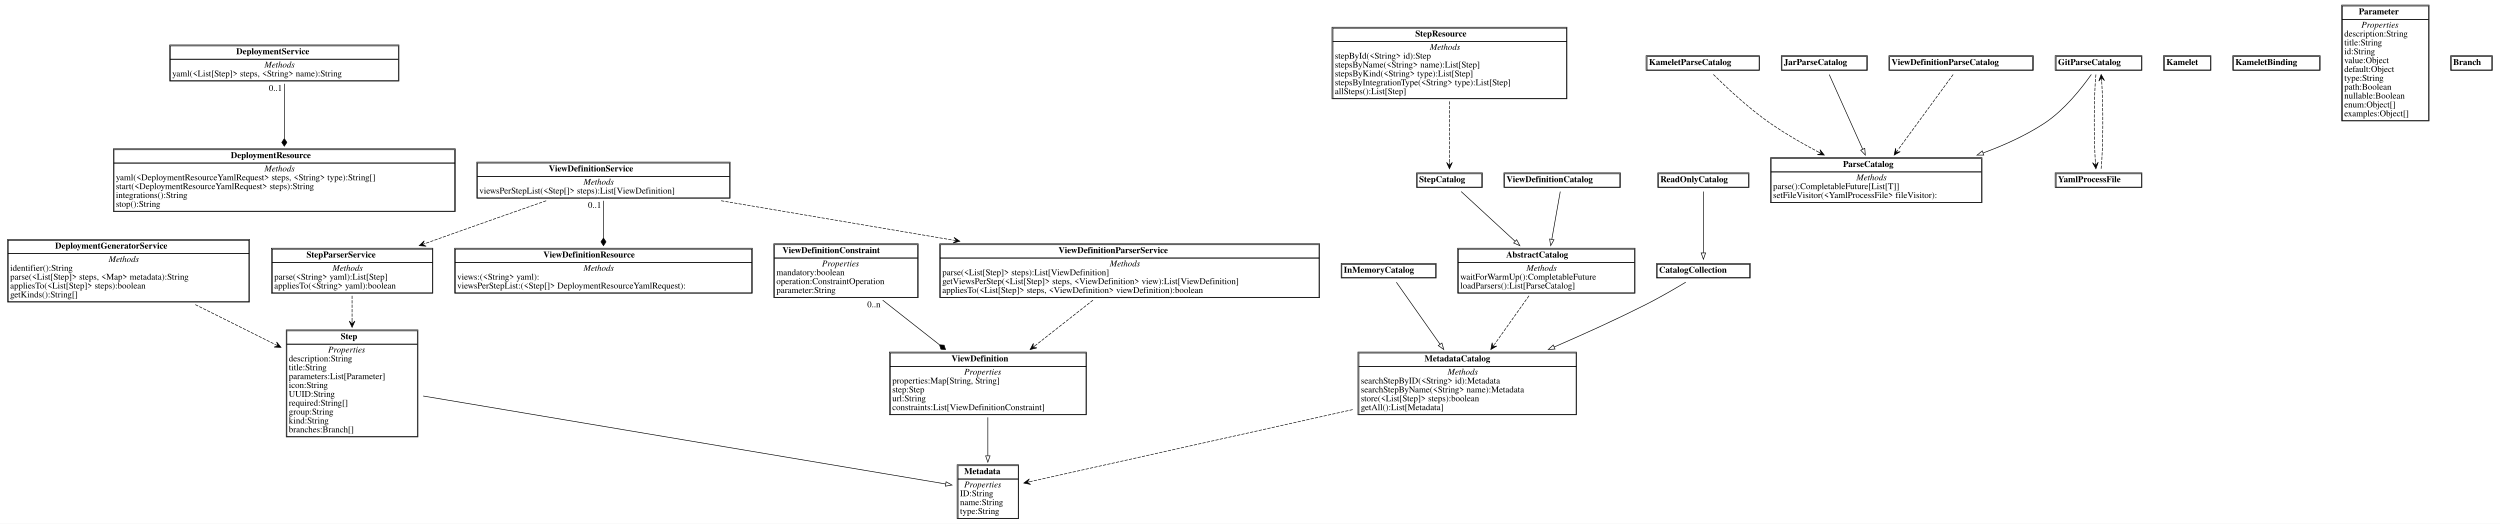
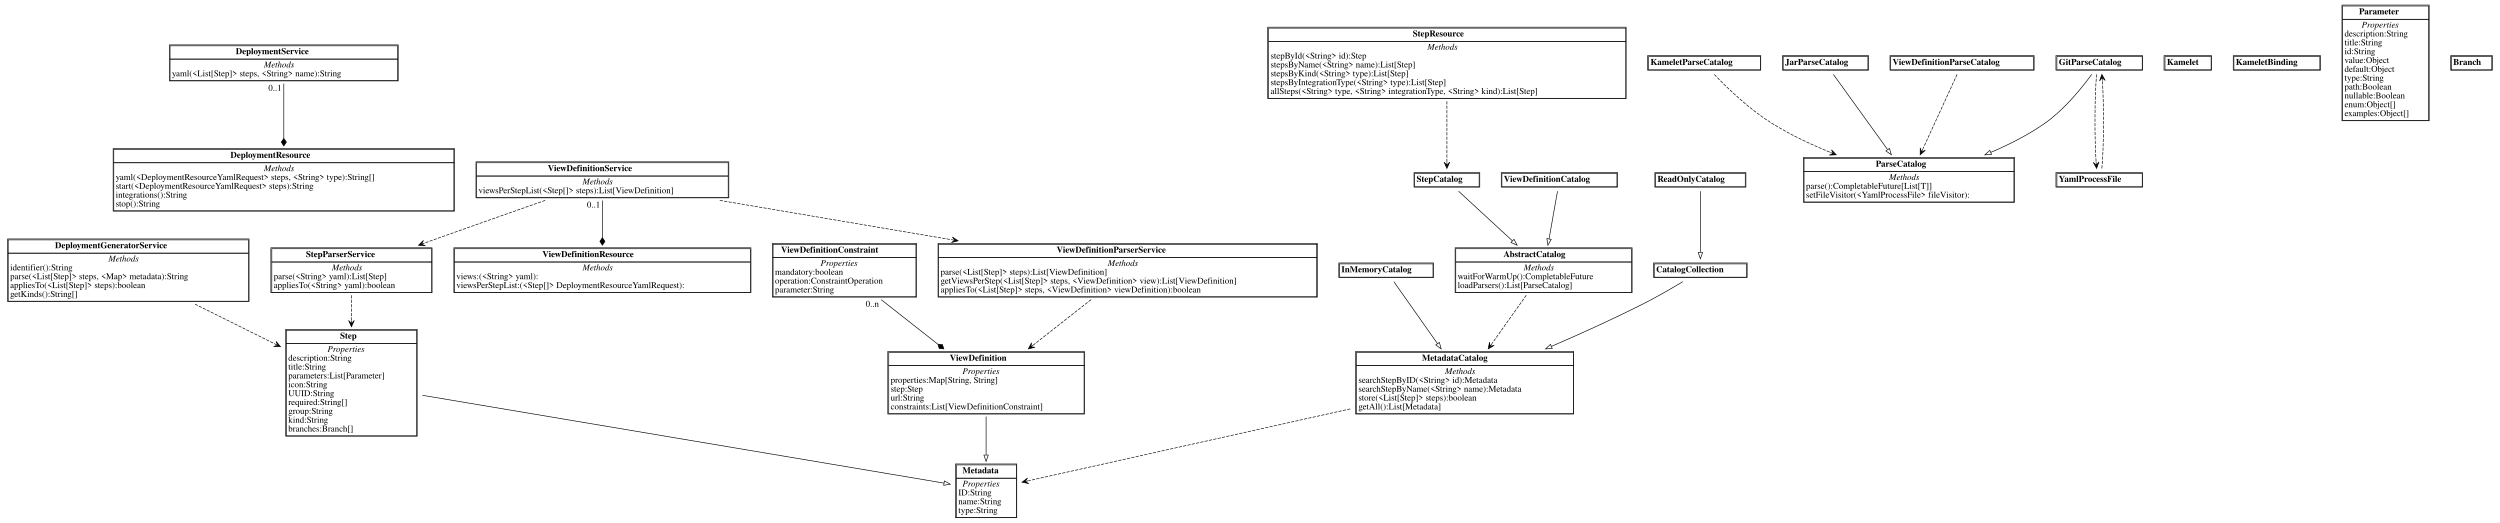
- <svg xmlns="http://www.w3.org/2000/svg" width="3948pt" height="827pt" viewBox="0.00 0.00 3948.00 827.00">
+ <svg xmlns="http://www.w3.org/2000/svg" width="3955pt" height="827pt" viewBox="0.00 0.00 3955.00 827.00">
  <g id="graph0" class="graph" transform="scale(1 1) rotate(0) translate(4 823)">
-     <polygon fill="white" stroke="transparent" points="-4,4 -4,-823 3944,-823 3944,4 -4,4" />
+     <polygon fill="white" stroke="transparent" points="-4,4 -4,-823 3951,-823 3951,4 -4,4" />
    <g id="node1" class="node">
      <polygon fill="none" stroke="black" points="176,-565.5 176,-586.5 714,-586.5 714,-565.5 176,-565.5" />
      <text text-anchor="start" x="360.5" y="-573.3" font-family="Times,serif" font-weight="bold" font-size="14.00">DeploymentResource</text>
      <polygon fill="none" stroke="black" points="176,-489.5 176,-565.5 714,-565.5 714,-489.5 176,-489.5" />
      <text text-anchor="start" x="413.5" y="-552.3" font-family="Times,serif" font-style="italic" font-size="14.00">Methods</text>
      <text text-anchor="start" x="179" y="-538.3" font-family="Times,serif" font-size="14.00">yaml(&lt;DeploymentResourceYamlRequest&gt; steps, &lt;String&gt; type):String[]</text>
      <text text-anchor="start" x="179" y="-524.3" font-family="Times,serif" font-size="14.00">start(&lt;DeploymentResourceYamlRequest&gt; steps):String</text>
      <text text-anchor="start" x="179" y="-510.3" font-family="Times,serif" font-size="14.00">integrations():String</text>
      <text text-anchor="start" x="179" y="-496.3" font-family="Times,serif" font-size="14.00">stop():String</text>
      <polygon fill="none" stroke="black" points="175,-489 175,-588 715,-588 715,-489 175,-489" />
    </g>
    <g id="node2" class="node">
      <polygon fill="none" stroke="black" points="265,-729.5 265,-750.5 625,-750.5 625,-729.5 265,-729.5" />
      <text text-anchor="start" x="369" y="-737.3" font-family="Times,serif" font-weight="bold" font-size="14.00">DeploymentService</text>
      <polygon fill="none" stroke="black" points="265,-695.5 265,-729.5 625,-729.5 625,-695.5 265,-695.5" />
      <text text-anchor="start" x="413.5" y="-716.3" font-family="Times,serif" font-style="italic" font-size="14.00">Methods</text>
      <text text-anchor="start" x="268" y="-702.3" font-family="Times,serif" font-size="14.00">yaml(&lt;List[Step]&gt; steps, &lt;String&gt; name):String</text>
      <polygon fill="none" stroke="black" points="264,-695 264,-752 626,-752 626,-695 264,-695" />
    </g>
    <g id="edge1" class="edge">
      <path fill="none" stroke="black" d="M445,-690.62C445,-666.88 445,-633.65 445,-604.39" />
      <polygon fill="black" stroke="black" points="445,-604.13 441,-598.13 445,-592.13 449,-598.13 445,-604.13" />
      <text text-anchor="middle" x="431" y="-679.42" font-family="Times,serif" font-size="14.00">0..1</text>
    </g>
    <g id="node3" class="node">
-       <polygon fill="none" stroke="black" points="2101,-757.5 2101,-778.5 2470,-778.5 2470,-757.5 2101,-757.5" />
+       <polygon fill="none" stroke="black" points="2003,-757.5 2003,-778.5 2568,-778.5 2568,-757.5 2003,-757.5" />
      <text text-anchor="start" x="2231" y="-765.3" font-family="Times,serif" font-weight="bold" font-size="14.00">StepResource</text>
-       <polygon fill="none" stroke="black" points="2101,-667.5 2101,-757.5 2470,-757.5 2470,-667.5 2101,-667.5" />
+       <polygon fill="none" stroke="black" points="2003,-667.5 2003,-757.5 2568,-757.5 2568,-667.5 2003,-667.5" />
      <text text-anchor="start" x="2254" y="-744.3" font-family="Times,serif" font-style="italic" font-size="14.00">Methods</text>
-       <text text-anchor="start" x="2104" y="-730.3" font-family="Times,serif" font-size="14.00">stepById(&lt;String&gt; id):Step</text>
-       <text text-anchor="start" x="2104" y="-716.3" font-family="Times,serif" font-size="14.00">stepsByName(&lt;String&gt; name):List[Step]</text>
-       <text text-anchor="start" x="2104" y="-702.3" font-family="Times,serif" font-size="14.00">stepsByKind(&lt;String&gt; type):List[Step]</text>
-       <text text-anchor="start" x="2104" y="-688.3" font-family="Times,serif" font-size="14.00">stepsByIntegrationType(&lt;String&gt; type):List[Step]</text>
-       <text text-anchor="start" x="2104" y="-674.3" font-family="Times,serif" font-size="14.00">allSteps():List[Step]</text>
-       <polygon fill="none" stroke="black" points="2099.5,-667 2099.5,-780 2470.5,-780 2470.5,-667 2099.5,-667" />
+       <text text-anchor="start" x="2006" y="-730.3" font-family="Times,serif" font-size="14.00">stepById(&lt;String&gt; id):Step</text>
+       <text text-anchor="start" x="2006" y="-716.3" font-family="Times,serif" font-size="14.00">stepsByName(&lt;String&gt; name):List[Step]</text>
+       <text text-anchor="start" x="2006" y="-702.3" font-family="Times,serif" font-size="14.00">stepsByKind(&lt;String&gt; type):List[Step]</text>
+       <text text-anchor="start" x="2006" y="-688.3" font-family="Times,serif" font-size="14.00">stepsByIntegrationType(&lt;String&gt; type):List[Step]</text>
+       <text text-anchor="start" x="2006" y="-674.3" font-family="Times,serif" font-size="14.00">allSteps(&lt;String&gt; type, &lt;String&gt; integrationType, &lt;String&gt; kind):List[Step]</text>
+       <polygon fill="none" stroke="black" points="2001.5,-667 2001.5,-780 2568.5,-780 2568.5,-667 2001.5,-667" />
    </g>
    <g id="node4" class="node">
      <polygon fill="none" stroke="black" points="2234,-527.5 2234,-548.5 2336,-548.5 2336,-527.5 2234,-527.5" />
      <text text-anchor="start" x="2237" y="-535.3" font-family="Times,serif" font-weight="bold" font-size="14.00">StepCatalog</text>
      <polygon fill="none" stroke="black" points="2233,-527 2233,-550 2337,-550 2337,-527 2233,-527" />
    </g>
    <g id="edge2" class="edge">
      <path fill="none" stroke="black" stroke-dasharray="5,2" d="M2285,-662.83C2285,-630.49 2285,-592.08 2285,-566.82" />
      <polygon fill="black" stroke="black" points="2285,-556.53 2289.5,-566.53 2285,-561.53 2285,-566.53 2285,-566.53 2285,-566.53 2285,-561.53 2280.5,-566.53 2285,-556.53 2285,-556.53" />
    </g>
    <g id="node9" class="node">
      <polygon fill="none" stroke="black" points="2299,-408.5 2299,-429.5 2577,-429.5 2577,-408.5 2299,-408.5" />
      <text text-anchor="start" x="2374.5" y="-416.3" font-family="Times,serif" font-weight="bold" font-size="14.00">AbstractCatalog</text>
      <polygon fill="none" stroke="black" points="2299,-360.5 2299,-408.5 2577,-408.5 2577,-360.5 2299,-360.5" />
      <text text-anchor="start" x="2406.5" y="-395.3" font-family="Times,serif" font-style="italic" font-size="14.00">Methods</text>
      <text text-anchor="start" x="2302" y="-381.3" font-family="Times,serif" font-size="14.00">waitForWarmUp():CompletableFuture</text>
      <text text-anchor="start" x="2302" y="-367.3" font-family="Times,serif" font-size="14.00">loadParsers():List[ParseCatalog]</text>
      <polygon fill="none" stroke="black" points="2298,-360 2298,-431 2578,-431 2578,-360 2298,-360" />
    </g>
    <g id="edge7" class="edge">
      <path fill="none" stroke="black" d="M2303.46,-520.49C2324.39,-501.2 2359.41,-468.93 2388.47,-442.15" />
      <polygon fill="none" stroke="black" points="2391.12,-444.46 2396.1,-435.11 2386.38,-439.31 2391.12,-444.46" />
    </g>
    <g id="node5" class="node">
      <polygon fill="none" stroke="black" points="715,-408.5 715,-429.5 1183,-429.5 1183,-408.5 715,-408.5" />
      <text text-anchor="start" x="854" y="-416.3" font-family="Times,serif" font-weight="bold" font-size="14.00">ViewDefinitionResource</text>
      <polygon fill="none" stroke="black" points="715,-360.5 715,-408.5 1183,-408.5 1183,-360.5 715,-360.5" />
      <text text-anchor="start" x="917.5" y="-395.3" font-family="Times,serif" font-style="italic" font-size="14.00">Methods</text>
      <text text-anchor="start" x="718" y="-381.3" font-family="Times,serif" font-size="14.00">views:(&lt;String&gt; yaml):</text>
      <text text-anchor="start" x="718" y="-367.3" font-family="Times,serif" font-size="14.00">viewsPerStepList:(&lt;Step[]&gt; DeploymentResourceYamlRequest):</text>
      <polygon fill="none" stroke="black" points="714,-360 714,-431 1184,-431 1184,-360 714,-360" />
    </g>
    <g id="node6" class="node">
      <polygon fill="none" stroke="black" points="750,-544.5 750,-565.5 1148,-565.5 1148,-544.5 750,-544.5" />
      <text text-anchor="start" x="862.5" y="-552.3" font-family="Times,serif" font-weight="bold" font-size="14.00">ViewDefinitionService</text>
      <polygon fill="none" stroke="black" points="750,-510.5 750,-544.5 1148,-544.5 1148,-510.5 750,-510.5" />
      <text text-anchor="start" x="917.5" y="-531.3" font-family="Times,serif" font-style="italic" font-size="14.00">Methods</text>
      <text text-anchor="start" x="753" y="-517.3" font-family="Times,serif" font-size="14.00">viewsPerStepList(&lt;Step[]&gt; steps):List[ViewDefinition]</text>
      <polygon fill="none" stroke="black" points="749,-510 749,-567 1149,-567 1149,-510 749,-510" />
    </g>
    <g id="edge3" class="edge">
      <path fill="none" stroke="black" d="M949,-505.86C949,-488.59 949,-466.8 949,-447.23" />
      <polygon fill="black" stroke="black" points="949,-447.07 945,-441.07 949,-435.07 953,-441.07 949,-447.07" />
      <text text-anchor="middle" x="935" y="-494.66" font-family="Times,serif" font-size="14.00">0..1</text>
    </g>
    <g id="node7" class="node">
      <polygon fill="none" stroke="black" points="426,-408.5 426,-429.5 679,-429.5 679,-408.5 426,-408.5" />
      <text text-anchor="start" x="480" y="-416.3" font-family="Times,serif" font-weight="bold" font-size="14.00">StepParserService</text>
      <polygon fill="none" stroke="black" points="426,-360.5 426,-408.5 679,-408.5 679,-360.5 426,-360.5" />
      <text text-anchor="start" x="521" y="-395.3" font-family="Times,serif" font-style="italic" font-size="14.00">Methods</text>
      <text text-anchor="start" x="429" y="-381.3" font-family="Times,serif" font-size="14.00">parse(&lt;String&gt; yaml):List[Step]</text>
      <text text-anchor="start" x="429" y="-367.3" font-family="Times,serif" font-size="14.00">appliesTo(&lt;String&gt; yaml):boolean</text>
      <polygon fill="none" stroke="black" points="424.5,-360 424.5,-431 679.5,-431 679.5,-360 424.5,-360" />
    </g>
    <g id="edge4" class="edge">
      <path fill="none" stroke="black" stroke-dasharray="5,2" d="M858.53,-505.97C810.5,-489.16 750.5,-468.08 697,-449 687.45,-445.59 677.54,-442.04 667.6,-438.47" />
      <polygon fill="black" stroke="black" points="658.07,-435.04 669.01,-434.19 662.78,-436.73 667.48,-438.43 667.48,-438.43 667.48,-438.43 662.78,-436.73 665.96,-442.66 658.07,-435.04 658.07,-435.04" />
    </g>
    <g id="node8" class="node">
      <polygon fill="none" stroke="black" points="1481,-415.5 1481,-436.5 2079,-436.5 2079,-415.5 1481,-415.5" />
      <text text-anchor="start" x="1667.5" y="-423.3" font-family="Times,serif" font-weight="bold" font-size="14.00">ViewDefinitionParserService</text>
      <polygon fill="none" stroke="black" points="1481,-353.5 1481,-415.5 2079,-415.5 2079,-353.5 1481,-353.5" />
      <text text-anchor="start" x="1748.5" y="-402.3" font-family="Times,serif" font-style="italic" font-size="14.00">Methods</text>
      <text text-anchor="start" x="1484" y="-388.3" font-family="Times,serif" font-size="14.00">parse(&lt;List[Step]&gt; steps):List[ViewDefinition]</text>
      <text text-anchor="start" x="1484" y="-374.3" font-family="Times,serif" font-size="14.00">getViewsPerStep(&lt;List[Step]&gt; steps, &lt;ViewDefinition&gt; view):List[ViewDefinition]</text>
      <text text-anchor="start" x="1484" y="-360.3" font-family="Times,serif" font-size="14.00">appliesTo(&lt;List[Step]&gt; steps, &lt;ViewDefinition&gt; viewDefinition):boolean</text>
      <polygon fill="none" stroke="black" points="1480,-353 1480,-438 2080,-438 2080,-353 1480,-353" />
    </g>
    <g id="edge5" class="edge">
      <path fill="none" stroke="black" stroke-dasharray="5,2" d="M1134.72,-505.99C1242.67,-487.67 1380.81,-464.23 1501.56,-443.74" />
      <polygon fill="black" stroke="black" points="1511.7,-442.02 1502.59,-448.13 1506.77,-442.86 1501.84,-443.7 1501.84,-443.7 1501.84,-443.7 1506.77,-442.86 1501.09,-439.26 1511.7,-442.02 1511.7,-442.02" />
    </g>
    <g id="node26" class="node">
      <polygon fill="none" stroke="black" points="449,-279.5 449,-300.5 655,-300.5 655,-279.5 449,-279.5" />
      <text text-anchor="start" x="534" y="-287.3" font-family="Times,serif" font-weight="bold" font-size="14.00">Step</text>
      <polygon fill="none" stroke="black" points="449,-133.5 449,-279.5 655,-279.5 655,-133.5 449,-133.5" />
      <text text-anchor="start" x="514" y="-266.3" font-family="Times,serif" font-style="italic" font-size="14.00">Properties</text>
      <text text-anchor="start" x="452" y="-252.3" font-family="Times,serif" font-size="14.00">description:String</text>
      <text text-anchor="start" x="452" y="-238.3" font-family="Times,serif" font-size="14.00">title:String</text>
      <text text-anchor="start" x="452" y="-224.3" font-family="Times,serif" font-size="14.00">parameters:List[Parameter]</text>
      <text text-anchor="start" x="452" y="-210.3" font-family="Times,serif" font-size="14.00">icon:String</text>
      <text text-anchor="start" x="452" y="-196.3" font-family="Times,serif" font-size="14.00">UUID:String</text>
      <text text-anchor="start" x="452" y="-182.3" font-family="Times,serif" font-size="14.00">required:String[]</text>
      <text text-anchor="start" x="452" y="-168.3" font-family="Times,serif" font-size="14.00">group:String</text>
      <text text-anchor="start" x="452" y="-154.3" font-family="Times,serif" font-size="14.00">kind:String</text>
      <text text-anchor="start" x="452" y="-140.3" font-family="Times,serif" font-size="14.00">branches:Branch[]</text>
      <polygon fill="none" stroke="black" points="448,-133 448,-302 656,-302 656,-133 448,-133" />
    </g>
    <g id="edge23" class="edge">
      <path fill="none" stroke="black" stroke-dasharray="5,2" d="M552,-355.88C552,-343.99 552,-330.32 552,-316.32" />
      <polygon fill="black" stroke="black" points="552,-306.09 556.5,-316.09 552,-311.09 552,-316.09 552,-316.09 552,-316.09 552,-311.09 547.5,-316.09 552,-306.09 552,-306.09" />
    </g>
    <g id="node27" class="node">
      <polygon fill="none" stroke="black" points="1402,-244.5 1402,-265.5 1711,-265.5 1711,-244.5 1402,-244.5" />
      <text text-anchor="start" x="1498.5" y="-252.3" font-family="Times,serif" font-weight="bold" font-size="14.00">ViewDefinition</text>
      <polygon fill="none" stroke="black" points="1402,-168.5 1402,-244.5 1711,-244.5 1711,-168.5 1402,-168.5" />
      <text text-anchor="start" x="1518.5" y="-231.3" font-family="Times,serif" font-style="italic" font-size="14.00">Properties</text>
      <text text-anchor="start" x="1405" y="-217.3" font-family="Times,serif" font-size="14.00">properties:Map[String, String]</text>
      <text text-anchor="start" x="1405" y="-203.3" font-family="Times,serif" font-size="14.00">step:Step</text>
      <text text-anchor="start" x="1405" y="-189.3" font-family="Times,serif" font-size="14.00">url:String</text>
      <text text-anchor="start" x="1405" y="-175.3" font-family="Times,serif" font-size="14.00">constraints:List[ViewDefinitionConstraint]</text>
      <polygon fill="none" stroke="black" points="1400.5,-168 1400.5,-267 1711.5,-267 1711.5,-168 1400.5,-168" />
    </g>
    <g id="edge24" class="edge">
      <path fill="none" stroke="black" stroke-dasharray="5,2" d="M1722.02,-348.95C1694.18,-327.07 1660.47,-300.59 1630.73,-277.22" />
      <polygon fill="black" stroke="black" points="1622.86,-271.03 1633.5,-273.67 1626.79,-274.12 1630.72,-277.21 1630.72,-277.21 1630.72,-277.21 1626.79,-274.12 1627.94,-280.75 1622.86,-271.03 1622.86,-271.03" />
    </g>
    <g id="node10" class="node">
      <polygon fill="none" stroke="black" points="2142,-244.5 2142,-265.5 2485,-265.5 2485,-244.5 2142,-244.5" />
      <text text-anchor="start" x="2245.5" y="-252.3" font-family="Times,serif" font-weight="bold" font-size="14.00">MetadataCatalog</text>
      <polygon fill="none" stroke="black" points="2142,-168.5 2142,-244.5 2485,-244.5 2485,-168.5 2142,-168.5" />
      <text text-anchor="start" x="2282" y="-231.3" font-family="Times,serif" font-style="italic" font-size="14.00">Methods</text>
      <text text-anchor="start" x="2145" y="-217.3" font-family="Times,serif" font-size="14.00">searchStepByID(&lt;String&gt; id):Metadata</text>
      <text text-anchor="start" x="2145" y="-203.3" font-family="Times,serif" font-size="14.00">searchStepByName(&lt;String&gt; name):Metadata</text>
      <text text-anchor="start" x="2145" y="-189.3" font-family="Times,serif" font-size="14.00">store(&lt;List[Step]&gt; steps):boolean</text>
      <text text-anchor="start" x="2145" y="-175.3" font-family="Times,serif" font-size="14.00">getAll():List[Metadata]</text>
      <polygon fill="none" stroke="black" points="2140.5,-168 2140.5,-267 2485.5,-267 2485.5,-168 2140.5,-168" />
    </g>
    <g id="edge6" class="edge">
      <path fill="none" stroke="black" stroke-dasharray="5,2" d="M2410.57,-355.88C2394.68,-333.51 2374.33,-304.86 2356.33,-279.51" />
      <polygon fill="black" stroke="black" points="2350.33,-271.05 2359.78,-276.6 2353.22,-275.13 2356.12,-279.21 2356.12,-279.21 2356.12,-279.21 2353.22,-275.13 2352.45,-281.81 2350.33,-271.05 2350.33,-271.05" />
    </g>
    <g id="node16" class="node">
      <polygon fill="none" stroke="black" points="1509,-66.5 1509,-87.5 1604,-87.5 1604,-66.5 1509,-66.5" />
      <text text-anchor="start" x="1518.5" y="-74.3" font-family="Times,serif" font-weight="bold" font-size="14.00">Metadata</text>
      <polygon fill="none" stroke="black" points="1509,-4.5 1509,-66.5 1604,-66.5 1604,-4.5 1509,-4.5" />
      <text text-anchor="start" x="1518.5" y="-53.3" font-family="Times,serif" font-style="italic" font-size="14.00">Properties</text>
      <text text-anchor="start" x="1512" y="-39.3" font-family="Times,serif" font-size="14.00">ID:String</text>
      <text text-anchor="start" x="1512" y="-25.3" font-family="Times,serif" font-size="14.00">name:String</text>
      <text text-anchor="start" x="1512" y="-11.3" font-family="Times,serif" font-size="14.00">type:String</text>
      <polygon fill="none" stroke="black" points="1507.5,-4 1507.5,-89 1604.5,-89 1604.5,-4 1507.5,-4" />
    </g>
    <g id="edge10" class="edge">
      <path fill="none" stroke="black" stroke-dasharray="5,2" d="M2132.16,-176.13C1968.29,-139.54 1735.7,-87.62 1622.73,-62.4" />
      <polygon fill="black" stroke="black" points="1612.83,-60.19 1623.57,-57.98 1617.71,-61.28 1622.59,-62.37 1622.59,-62.37 1622.59,-62.37 1617.71,-61.28 1621.61,-66.76 1612.83,-60.19 1612.83,-60.19" />
    </g>
    <g id="node11" class="node">
      <polygon fill="none" stroke="black" points="2372,-527.5 2372,-548.5 2554,-548.5 2554,-527.5 2372,-527.5" />
      <text text-anchor="start" x="2375" y="-535.3" font-family="Times,serif" font-weight="bold" font-size="14.00">ViewDefinitionCatalog</text>
      <polygon fill="none" stroke="black" points="2371,-527 2371,-550 2555,-550 2555,-527 2371,-527" />
    </g>
    <g id="edge8" class="edge">
      <path fill="none" stroke="black" d="M2459.98,-520.49C2456.69,-501.93 2451.28,-471.38 2446.64,-445.25" />
      <polygon fill="none" stroke="black" points="2450.04,-444.35 2444.85,-435.11 2443.15,-445.57 2450.04,-444.35" />
    </g>
    <g id="node12" class="node">
-       <polygon fill="none" stroke="black" points="2597,-712.5 2597,-733.5 2774,-733.5 2774,-712.5 2597,-712.5" />
-       <text text-anchor="start" x="2600" y="-720.3" font-family="Times,serif" font-weight="bold" font-size="14.00">KameletParseCatalog</text>
-       <polygon fill="none" stroke="black" points="2595.5,-712 2595.5,-735 2774.5,-735 2774.5,-712 2595.5,-712" />
+       <polygon fill="none" stroke="black" points="2604,-712.5 2604,-733.5 2781,-733.5 2781,-712.5 2604,-712.5" />
+       <text text-anchor="start" x="2607" y="-720.3" font-family="Times,serif" font-weight="bold" font-size="14.00">KameletParseCatalog</text>
+       <polygon fill="none" stroke="black" points="2602.5,-712 2602.5,-735 2781.5,-735 2781.5,-712 2602.5,-712" />
    </g>
    <g id="node13" class="node">
-       <polygon fill="none" stroke="black" points="2793,-551.5 2793,-572.5 3125,-572.5 3125,-551.5 2793,-551.5" />
-       <text text-anchor="start" x="2906.5" y="-559.3" font-family="Times,serif" font-weight="bold" font-size="14.00">ParseCatalog</text>
-       <polygon fill="none" stroke="black" points="2793,-503.5 2793,-551.5 3125,-551.5 3125,-503.5 2793,-503.5" />
-       <text text-anchor="start" x="2927.5" y="-538.3" font-family="Times,serif" font-style="italic" font-size="14.00">Methods</text>
-       <text text-anchor="start" x="2796" y="-524.3" font-family="Times,serif" font-size="14.00">parse():CompletableFuture[List[T]]</text>
-       <text text-anchor="start" x="2796" y="-510.3" font-family="Times,serif" font-size="14.00">setFileVisitor(&lt;YamlProcessFile&gt; fileVisitor):</text>
-       <polygon fill="none" stroke="black" points="2792,-503 2792,-574 3126,-574 3126,-503 2792,-503" />
+       <polygon fill="none" stroke="black" points="2850,-551.5 2850,-572.5 3182,-572.5 3182,-551.5 2850,-551.5" />
+       <text text-anchor="start" x="2963.5" y="-559.3" font-family="Times,serif" font-weight="bold" font-size="14.00">ParseCatalog</text>
+       <polygon fill="none" stroke="black" points="2850,-503.5 2850,-551.5 3182,-551.5 3182,-503.5 2850,-503.5" />
+       <text text-anchor="start" x="2984.5" y="-538.3" font-family="Times,serif" font-style="italic" font-size="14.00">Methods</text>
+       <text text-anchor="start" x="2853" y="-524.3" font-family="Times,serif" font-size="14.00">parse():CompletableFuture[List[T]]</text>
+       <text text-anchor="start" x="2853" y="-510.3" font-family="Times,serif" font-size="14.00">setFileVisitor(&lt;YamlProcessFile&gt; fileVisitor):</text>
+       <polygon fill="none" stroke="black" points="2849,-503 2849,-574 3183,-574 3183,-503 2849,-503" />
    </g>
    <g id="edge9" class="edge">
-       <path fill="none" stroke="black" stroke-dasharray="5,2" d="M2701.74,-705.43C2721.96,-685.38 2757.56,-651.84 2792,-628 2815.65,-611.63 2842.69,-596.09 2868.02,-582.74" />
-       <polygon fill="black" stroke="black" points="2876.9,-578.11 2870.11,-586.72 2872.47,-580.42 2868.03,-582.73 2868.03,-582.73 2868.03,-582.73 2872.47,-580.42 2865.95,-578.74 2876.9,-578.11 2876.9,-578.11" />
+       <path fill="none" stroke="black" stroke-dasharray="5,2" d="M2707.99,-705.19C2727.76,-684.6 2763.2,-650.21 2799,-628 2827.51,-610.31 2860.17,-594.83 2891.35,-581.98" />
+       <polygon fill="black" stroke="black" points="2900.97,-578.07 2893.4,-586 2896.34,-579.95 2891.71,-581.83 2891.71,-581.83 2891.71,-581.83 2896.34,-579.95 2890.02,-577.66 2900.97,-578.07 2900.97,-578.07" />
    </g>
    <g id="node14" class="node">
-       <polygon fill="none" stroke="black" points="3414,-712.5 3414,-733.5 3487,-733.5 3487,-712.5 3414,-712.5" />
-       <text text-anchor="start" x="3417" y="-720.3" font-family="Times,serif" font-weight="bold" font-size="14.00">Kamelet</text>
-       <polygon fill="none" stroke="black" points="3412.5,-712 3412.5,-735 3487.5,-735 3487.5,-712 3412.5,-712" />
+       <polygon fill="none" stroke="black" points="3421,-712.5 3421,-733.5 3494,-733.5 3494,-712.5 3421,-712.5" />
+       <text text-anchor="start" x="3424" y="-720.3" font-family="Times,serif" font-weight="bold" font-size="14.00">Kamelet</text>
+       <polygon fill="none" stroke="black" points="3419.5,-712 3419.5,-735 3494.5,-735 3494.5,-712 3419.5,-712" />
    </g>
    <g id="node15" class="node">
-       <polygon fill="none" stroke="black" points="3523,-712.5 3523,-733.5 3659,-733.5 3659,-712.5 3523,-712.5" />
-       <text text-anchor="start" x="3526" y="-720.3" font-family="Times,serif" font-weight="bold" font-size="14.00">KameletBinding</text>
-       <polygon fill="none" stroke="black" points="3522,-712 3522,-735 3660,-735 3660,-712 3522,-712" />
+       <polygon fill="none" stroke="black" points="3530,-712.5 3530,-733.5 3666,-733.5 3666,-712.5 3530,-712.5" />
+       <text text-anchor="start" x="3533" y="-720.3" font-family="Times,serif" font-weight="bold" font-size="14.00">KameletBinding</text>
+       <polygon fill="none" stroke="black" points="3529,-712 3529,-735 3667,-735 3667,-712 3529,-712" />
    </g>
    <g id="node17" class="node">
      <polygon fill="none" stroke="black" points="2613,-384.5 2613,-405.5 2759,-405.5 2759,-384.5 2613,-384.5" />
      <text text-anchor="start" x="2616" y="-392.3" font-family="Times,serif" font-weight="bold" font-size="14.00">CatalogCollection</text>
      <polygon fill="none" stroke="black" points="2612,-384 2612,-407 2760,-407 2760,-384 2612,-384" />
    </g>
    <g id="edge11" class="edge">
      <path fill="none" stroke="black" d="M2658.16,-377.37C2640.37,-366.69 2616.65,-352.94 2595,-342 2548.6,-318.55 2496.76,-295.09 2450.29,-275.01" />
      <polygon fill="none" stroke="black" points="2451.65,-271.78 2441.08,-271.04 2448.88,-278.21 2451.65,-271.78" />
    </g>
    <g id="node18" class="node">
      <polygon fill="none" stroke="black" points="2115,-384.5 2115,-405.5 2263,-405.5 2263,-384.5 2115,-384.5" />
      <text text-anchor="start" x="2118" y="-392.3" font-family="Times,serif" font-weight="bold" font-size="14.00">InMemoryCatalog</text>
      <polygon fill="none" stroke="black" points="2114,-384 2114,-407 2264,-407 2264,-384 2114,-384" />
    </g>
    <g id="edge12" class="edge">
      <path fill="none" stroke="black" d="M2201.12,-377.3C2217.03,-354.72 2245.8,-313.88 2270.18,-279.27" />
      <polygon fill="none" stroke="black" points="2273.06,-281.27 2275.95,-271.08 2267.33,-277.24 2273.06,-281.27" />
    </g>
    <g id="node19" class="node">
      <polygon fill="none" stroke="black" points="2615,-527.5 2615,-548.5 2757,-548.5 2757,-527.5 2615,-527.5" />
      <text text-anchor="start" x="2618" y="-535.3" font-family="Times,serif" font-weight="bold" font-size="14.00">ReadOnlyCatalog</text>
      <polygon fill="none" stroke="black" points="2614,-527 2614,-550 2758,-550 2758,-527 2614,-527" />
    </g>
    <g id="edge13" class="edge">
      <path fill="none" stroke="black" d="M2686,-520.49C2686,-496.46 2686,-452.31 2686,-423.7" />
      <polygon fill="none" stroke="black" points="2689.5,-423.57 2686,-413.57 2682.5,-423.57 2689.5,-423.57" />
    </g>
    <g id="node20" class="node">
-       <polygon fill="none" stroke="black" points="3243,-712.5 3243,-733.5 3378,-733.5 3378,-712.5 3243,-712.5" />
-       <text text-anchor="start" x="3246" y="-720.3" font-family="Times,serif" font-weight="bold" font-size="14.00">GitParseCatalog</text>
-       <polygon fill="none" stroke="black" points="3241.5,-712 3241.5,-735 3378.5,-735 3378.5,-712 3241.5,-712" />
+       <polygon fill="none" stroke="black" points="3250,-712.5 3250,-733.5 3385,-733.5 3385,-712.5 3250,-712.5" />
+       <text text-anchor="start" x="3253" y="-720.3" font-family="Times,serif" font-weight="bold" font-size="14.00">GitParseCatalog</text>
+       <polygon fill="none" stroke="black" points="3248.5,-712 3248.5,-735 3385.5,-735 3385.5,-712 3248.5,-712" />
    </g>
    <g id="edge14" class="edge">
-       <path fill="none" stroke="black" d="M3298.62,-705.38C3283.8,-684.33 3255.97,-648.83 3224,-628 3194.87,-609.02 3161.28,-593.74 3128.01,-581.56" />
-       <polygon fill="none" stroke="black" points="3128.76,-578.11 3118.17,-578.04 3126.41,-584.7 3128.76,-578.11" />
+       <path fill="none" stroke="black" d="M3305.13,-705.37C3290,-684.63 3262.06,-649.78 3231,-628 3205.13,-609.86 3174.98,-594.54 3145.58,-582.01" />
+       <polygon fill="none" stroke="black" points="3146.65,-578.66 3136.07,-578.04 3143.95,-585.12 3146.65,-578.66" />
    </g>
    <g id="node21" class="node">
-       <polygon fill="none" stroke="black" points="3243,-527.5 3243,-548.5 3378,-548.5 3378,-527.5 3243,-527.5" />
-       <text text-anchor="start" x="3246" y="-535.3" font-family="Times,serif" font-weight="bold" font-size="14.00">YamlProcessFile</text>
-       <polygon fill="none" stroke="black" points="3241.5,-527 3241.5,-550 3378.5,-550 3378.5,-527 3241.5,-527" />
+       <polygon fill="none" stroke="black" points="3250,-527.5 3250,-548.5 3385,-548.5 3385,-527.5 3250,-527.5" />
+       <text text-anchor="start" x="3253" y="-535.3" font-family="Times,serif" font-weight="bold" font-size="14.00">YamlProcessFile</text>
+       <polygon fill="none" stroke="black" points="3248.5,-527 3248.5,-550 3385.5,-550 3385.5,-527 3248.5,-527" />
    </g>
    <g id="edge15" class="edge">
-       <path fill="none" stroke="black" stroke-dasharray="5,2" d="M3305.85,-705.28C3302.69,-673.46 3302.41,-605.19 3305.02,-566.93" />
-       <polygon fill="black" stroke="black" points="3305.87,-556.54 3309.54,-566.87 3305.46,-561.52 3305.05,-566.5 3305.05,-566.5 3305.05,-566.5 3305.46,-561.52 3300.57,-566.13 3305.87,-556.54 3305.87,-556.54" />
+       <path fill="none" stroke="black" stroke-dasharray="5,2" d="M3312.85,-705.28C3309.69,-673.46 3309.41,-605.19 3312.02,-566.93" />
+       <polygon fill="black" stroke="black" points="3312.87,-556.54 3316.54,-566.87 3312.46,-561.52 3312.05,-566.5 3312.05,-566.5 3312.05,-566.5 3312.46,-561.52 3307.57,-566.13 3312.87,-556.54 3312.87,-556.54" />
    </g>
    <g id="edge17" class="edge">
-       <path fill="none" stroke="black" stroke-dasharray="5,2" d="M3314.13,-556.54C3317.3,-588.23 3317.59,-656.48 3315,-694.86" />
-       <polygon fill="black" stroke="black" points="3314.15,-705.28 3310.48,-694.95 3314.55,-700.3 3314.96,-695.32 3314.96,-695.32 3314.96,-695.32 3314.55,-700.3 3319.45,-695.68 3314.15,-705.28 3314.15,-705.28" />
+       <path fill="none" stroke="black" stroke-dasharray="5,2" d="M3321.13,-556.54C3324.3,-588.23 3324.59,-656.48 3322,-694.86" />
+       <polygon fill="black" stroke="black" points="3321.15,-705.28 3317.48,-694.95 3321.55,-700.3 3321.96,-695.32 3321.96,-695.32 3321.96,-695.32 3321.55,-700.3 3326.45,-695.68 3321.15,-705.28 3321.15,-705.28" />
    </g>
    <g id="node22" class="node">
-       <polygon fill="none" stroke="black" points="2810,-712.5 2810,-733.5 2944,-733.5 2944,-712.5 2810,-712.5" />
-       <text text-anchor="start" x="2813" y="-720.3" font-family="Times,serif" font-weight="bold" font-size="14.00">JarParseCatalog</text>
-       <polygon fill="none" stroke="black" points="2809,-712 2809,-735 2945,-735 2945,-712 2809,-712" />
+       <polygon fill="none" stroke="black" points="2817,-712.5 2817,-733.5 2951,-733.5 2951,-712.5 2817,-712.5" />
+       <text text-anchor="start" x="2820" y="-720.3" font-family="Times,serif" font-weight="bold" font-size="14.00">JarParseCatalog</text>
+       <polygon fill="none" stroke="black" points="2816,-712 2816,-735 2952,-735 2952,-712 2816,-712" />
    </g>
    <g id="edge16" class="edge">
-       <path fill="none" stroke="black" d="M2884.71,-705.28C2896.66,-678.63 2920.06,-626.4 2937.42,-587.65" />
-       <polygon fill="none" stroke="black" points="2940.8,-588.68 2941.7,-578.12 2934.41,-585.81 2940.8,-588.68" />
+       <path fill="none" stroke="black" d="M2896.42,-705.28C2915.81,-678.4 2953.96,-625.51 2981.97,-586.67" />
+       <polygon fill="none" stroke="black" points="2985.13,-588.28 2988.14,-578.12 2979.46,-584.18 2985.13,-588.28" />
    </g>
    <g id="node23" class="node">
-       <polygon fill="none" stroke="black" points="2980,-712.5 2980,-733.5 3206,-733.5 3206,-712.5 2980,-712.5" />
-       <text text-anchor="start" x="2983" y="-720.3" font-family="Times,serif" font-weight="bold" font-size="14.00">ViewDefinitionParseCatalog</text>
-       <polygon fill="none" stroke="black" points="2979,-712 2979,-735 3207,-735 3207,-712 2979,-712" />
+       <polygon fill="none" stroke="black" points="2987,-712.5 2987,-733.5 3213,-733.5 3213,-712.5 2987,-712.5" />
+       <text text-anchor="start" x="2990" y="-720.3" font-family="Times,serif" font-weight="bold" font-size="14.00">ViewDefinitionParseCatalog</text>
+       <polygon fill="none" stroke="black" points="2986,-712 2986,-735 3214,-735 3214,-712 2986,-712" />
    </g>
    <g id="edge18" class="edge">
-       <path fill="none" stroke="black" stroke-dasharray="5,2" d="M3080.39,-705.28C3060.71,-678.4 3021.98,-625.51 2993.54,-586.67" />
-       <polygon fill="black" stroke="black" points="2987.28,-578.12 2996.82,-583.53 2990.23,-582.15 2993.19,-586.19 2993.19,-586.19 2993.19,-586.19 2990.23,-582.15 2989.56,-588.85 2987.28,-578.12 2987.28,-578.12" />
+       <path fill="none" stroke="black" stroke-dasharray="5,2" d="M3092.1,-705.28C3079.86,-678.63 3055.89,-626.4 3038.1,-587.65" />
+       <polygon fill="black" stroke="black" points="3033.73,-578.12 3041.99,-585.33 3035.81,-582.66 3037.9,-587.21 3037.9,-587.21 3037.9,-587.21 3035.81,-582.66 3033.81,-589.08 3033.73,-578.12 3033.73,-578.12" />
    </g>
    <g id="node24" class="node">
-       <polygon fill="none" stroke="black" points="3695,-792.5 3695,-813.5 3831,-813.5 3831,-792.5 3695,-792.5" />
-       <text text-anchor="start" x="3721" y="-800.3" font-family="Times,serif" font-weight="bold" font-size="14.00">Parameter</text>
-       <polygon fill="none" stroke="black" points="3695,-632.5 3695,-792.5 3831,-792.5 3831,-632.5 3695,-632.5" />
-       <text text-anchor="start" x="3725" y="-779.3" font-family="Times,serif" font-style="italic" font-size="14.00">Properties</text>
-       <text text-anchor="start" x="3698" y="-765.3" font-family="Times,serif" font-size="14.00">description:String</text>
-       <text text-anchor="start" x="3698" y="-751.3" font-family="Times,serif" font-size="14.00">title:String</text>
-       <text text-anchor="start" x="3698" y="-737.3" font-family="Times,serif" font-size="14.00">id:String</text>
-       <text text-anchor="start" x="3698" y="-723.3" font-family="Times,serif" font-size="14.00">value:Object</text>
-       <text text-anchor="start" x="3698" y="-709.3" font-family="Times,serif" font-size="14.00">default:Object</text>
-       <text text-anchor="start" x="3698" y="-695.3" font-family="Times,serif" font-size="14.00">type:String</text>
-       <text text-anchor="start" x="3698" y="-681.3" font-family="Times,serif" font-size="14.00">path:Boolean</text>
-       <text text-anchor="start" x="3698" y="-667.3" font-family="Times,serif" font-size="14.00">nullable:Boolean</text>
-       <text text-anchor="start" x="3698" y="-653.3" font-family="Times,serif" font-size="14.00">enum:Object[]</text>
-       <text text-anchor="start" x="3698" y="-639.3" font-family="Times,serif" font-size="14.00">examples:Object[]</text>
-       <polygon fill="none" stroke="black" points="3694,-632 3694,-815 3832,-815 3832,-632 3694,-632" />
+       <polygon fill="none" stroke="black" points="3702,-792.5 3702,-813.5 3838,-813.5 3838,-792.5 3702,-792.5" />
+       <text text-anchor="start" x="3728" y="-800.3" font-family="Times,serif" font-weight="bold" font-size="14.00">Parameter</text>
+       <polygon fill="none" stroke="black" points="3702,-632.5 3702,-792.5 3838,-792.5 3838,-632.5 3702,-632.5" />
+       <text text-anchor="start" x="3732" y="-779.3" font-family="Times,serif" font-style="italic" font-size="14.00">Properties</text>
+       <text text-anchor="start" x="3705" y="-765.3" font-family="Times,serif" font-size="14.00">description:String</text>
+       <text text-anchor="start" x="3705" y="-751.3" font-family="Times,serif" font-size="14.00">title:String</text>
+       <text text-anchor="start" x="3705" y="-737.3" font-family="Times,serif" font-size="14.00">id:String</text>
+       <text text-anchor="start" x="3705" y="-723.3" font-family="Times,serif" font-size="14.00">value:Object</text>
+       <text text-anchor="start" x="3705" y="-709.3" font-family="Times,serif" font-size="14.00">default:Object</text>
+       <text text-anchor="start" x="3705" y="-695.3" font-family="Times,serif" font-size="14.00">type:String</text>
+       <text text-anchor="start" x="3705" y="-681.3" font-family="Times,serif" font-size="14.00">path:Boolean</text>
+       <text text-anchor="start" x="3705" y="-667.3" font-family="Times,serif" font-size="14.00">nullable:Boolean</text>
+       <text text-anchor="start" x="3705" y="-653.3" font-family="Times,serif" font-size="14.00">enum:Object[]</text>
+       <text text-anchor="start" x="3705" y="-639.3" font-family="Times,serif" font-size="14.00">examples:Object[]</text>
+       <polygon fill="none" stroke="black" points="3701,-632 3701,-815 3839,-815 3839,-632 3701,-632" />
    </g>
    <g id="node25" class="node">
-       <polygon fill="none" stroke="black" points="3867,-712.5 3867,-733.5 3931,-733.5 3931,-712.5 3867,-712.5" />
-       <text text-anchor="start" x="3870" y="-720.3" font-family="Times,serif" font-weight="bold" font-size="14.00">Branch</text>
-       <polygon fill="none" stroke="black" points="3866,-712 3866,-735 3932,-735 3932,-712 3866,-712" />
+       <polygon fill="none" stroke="black" points="3874,-712.5 3874,-733.5 3938,-733.5 3938,-712.5 3874,-712.5" />
+       <text text-anchor="start" x="3877" y="-720.3" font-family="Times,serif" font-weight="bold" font-size="14.00">Branch</text>
+       <polygon fill="none" stroke="black" points="3873,-712 3873,-735 3939,-735 3939,-712 3873,-712" />
    </g>
    <g id="edge19" class="edge">
      <path fill="none" stroke="black" d="M664.25,-197.61C874.23,-162.26 1320.47,-87.15 1489.36,-58.72" />
      <polygon fill="none" stroke="black" points="1490.08,-62.15 1499.36,-57.03 1488.91,-55.24 1490.08,-62.15" />
    </g>
    <g id="edge20" class="edge">
      <path fill="none" stroke="black" d="M1556,-163.95C1556,-144.73 1556,-122.93 1556,-103.43" />
      <polygon fill="none" stroke="black" points="1559.5,-103.16 1556,-93.16 1552.5,-103.16 1559.5,-103.16" />
    </g>
    <g id="node28" class="node">
      <polygon fill="none" stroke="black" points="1219,-415.5 1219,-436.5 1445,-436.5 1445,-415.5 1219,-415.5" />
      <text text-anchor="start" x="1231.5" y="-423.3" font-family="Times,serif" font-weight="bold" font-size="14.00">ViewDefinitionConstraint</text>
      <polygon fill="none" stroke="black" points="1219,-353.5 1219,-415.5 1445,-415.5 1445,-353.5 1219,-353.5" />
      <text text-anchor="start" x="1294" y="-402.3" font-family="Times,serif" font-style="italic" font-size="14.00">Properties</text>
      <text text-anchor="start" x="1222" y="-388.3" font-family="Times,serif" font-size="14.00">mandatory:boolean</text>
      <text text-anchor="start" x="1222" y="-374.3" font-family="Times,serif" font-size="14.00">operation:ConstraintOperation</text>
      <text text-anchor="start" x="1222" y="-360.3" font-family="Times,serif" font-size="14.00">parameter:String</text>
      <polygon fill="none" stroke="black" points="1218,-353 1218,-438 1446,-438 1446,-353 1218,-353" />
    </g>
    <g id="edge21" class="edge">
      <path fill="none" stroke="black" d="M1389.98,-348.95C1417.23,-327.53 1450.09,-301.71 1479.37,-278.71" />
      <polygon fill="black" stroke="black" points="1479.71,-278.45 1481.95,-271.59 1489.14,-271.03 1486.9,-277.88 1479.71,-278.45" />
      <text text-anchor="middle" x="1375.98" y="-337.75" font-family="Times,serif" font-size="14.00">0..n</text>
    </g>
    <g id="node29" class="node">
      <polygon fill="none" stroke="black" points="9,-422.5 9,-443.5 389,-443.5 389,-422.5 9,-422.5" />
      <text text-anchor="start" x="83" y="-430.3" font-family="Times,serif" font-weight="bold" font-size="14.00">DeploymentGeneratorService</text>
      <polygon fill="none" stroke="black" points="9,-346.5 9,-422.5 389,-422.5 389,-346.5 9,-346.5" />
      <text text-anchor="start" x="167.5" y="-409.3" font-family="Times,serif" font-style="italic" font-size="14.00">Methods</text>
      <text text-anchor="start" x="12" y="-395.3" font-family="Times,serif" font-size="14.00">identifier():String</text>
      <text text-anchor="start" x="12" y="-381.3" font-family="Times,serif" font-size="14.00">parse(&lt;List[Step]&gt; steps, &lt;Map&gt; metadata):String</text>
      <text text-anchor="start" x="12" y="-367.3" font-family="Times,serif" font-size="14.00">appliesTo(&lt;List[Step]&gt; steps):boolean</text>
      <text text-anchor="start" x="12" y="-353.3" font-family="Times,serif" font-size="14.00">getKinds():String[]</text>
      <polygon fill="none" stroke="black" points="8,-346 8,-445 390,-445 390,-346 8,-346" />
    </g>
    <g id="edge22" class="edge">
      <path fill="none" stroke="black" stroke-dasharray="5,2" d="M304.43,-341.93C344.18,-322.12 389.7,-299.42 430.78,-278.94" />
      <polygon fill="black" stroke="black" points="439.74,-274.47 432.8,-282.96 435.27,-276.7 430.79,-278.93 430.79,-278.93 430.79,-278.93 435.27,-276.7 428.78,-274.9 439.74,-274.47 439.74,-274.47" />
    </g>
  </g>
</svg>
